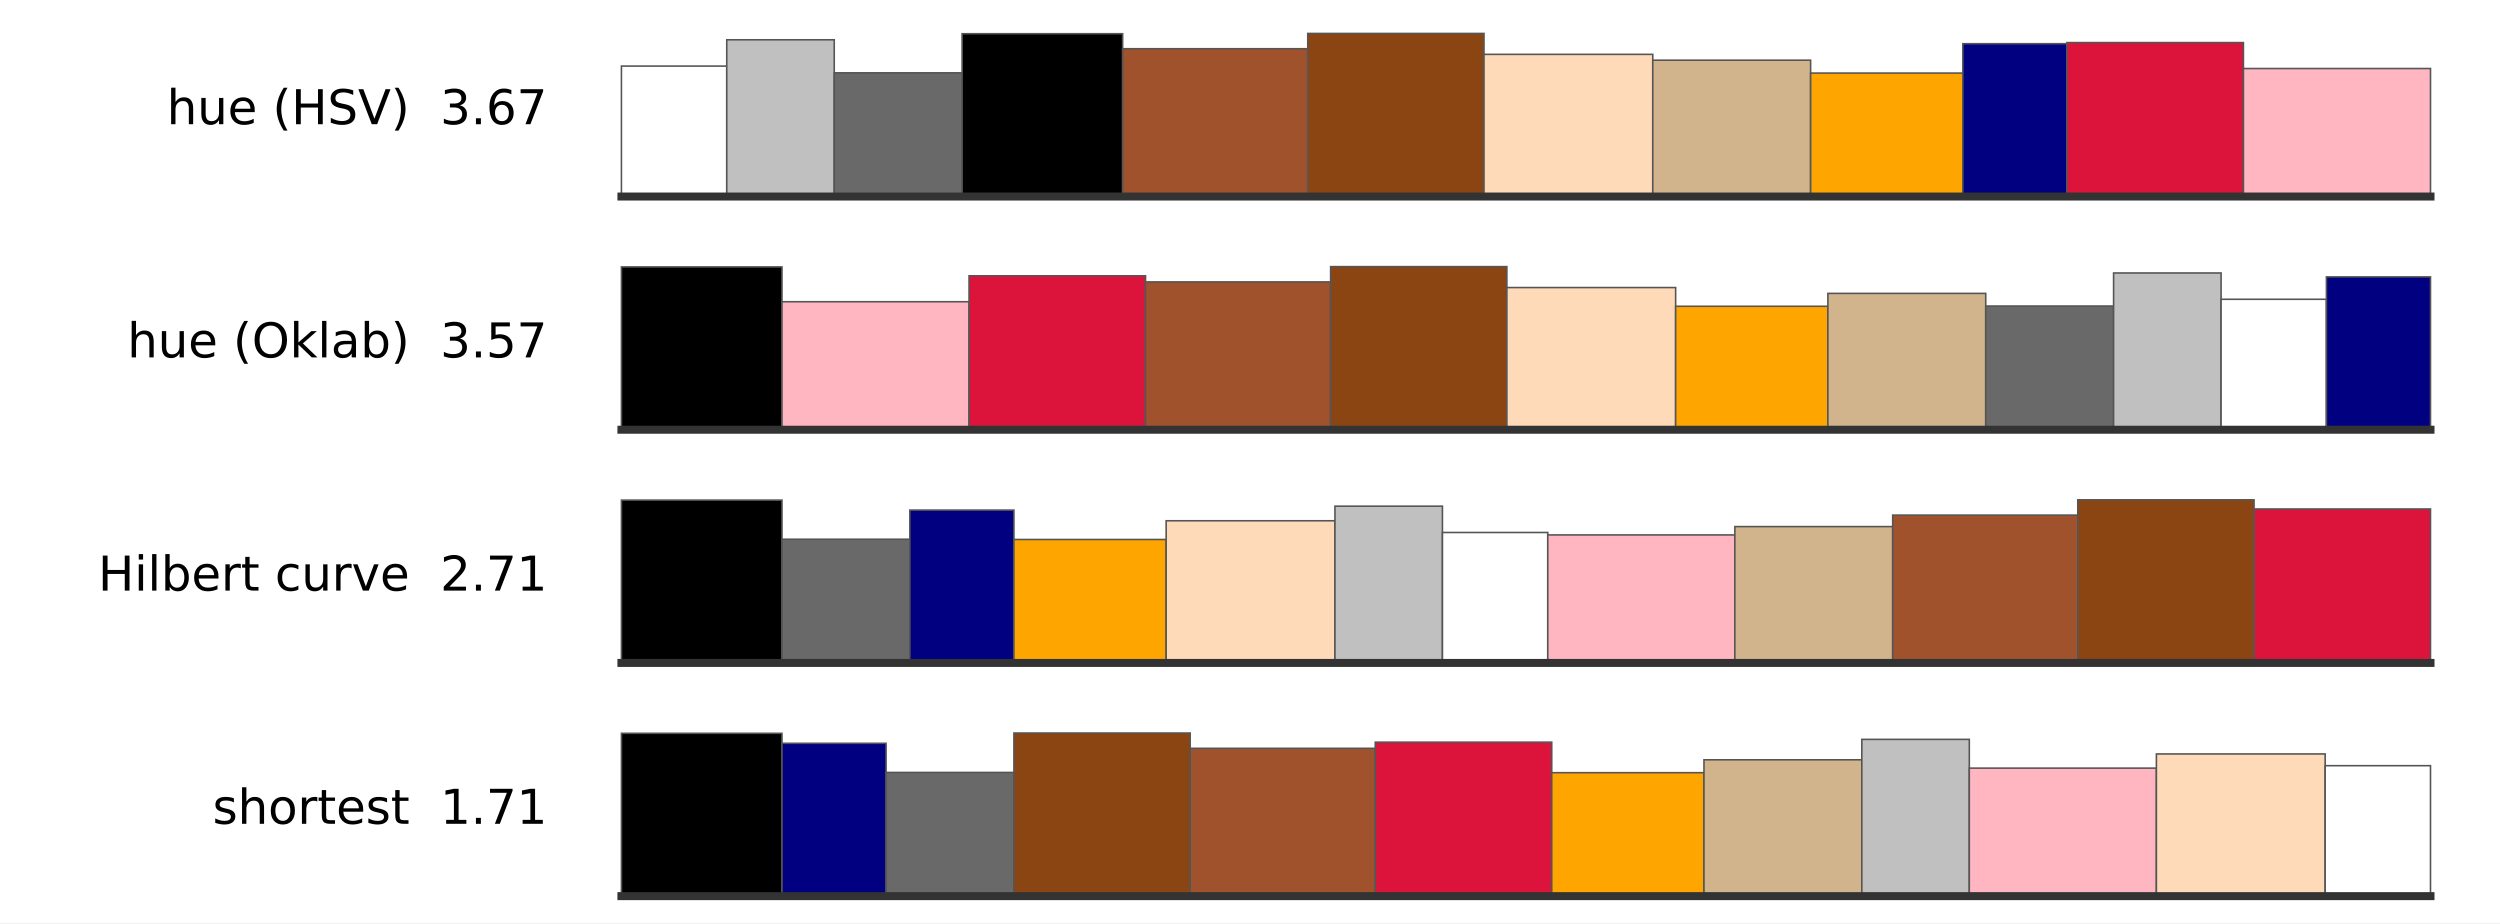
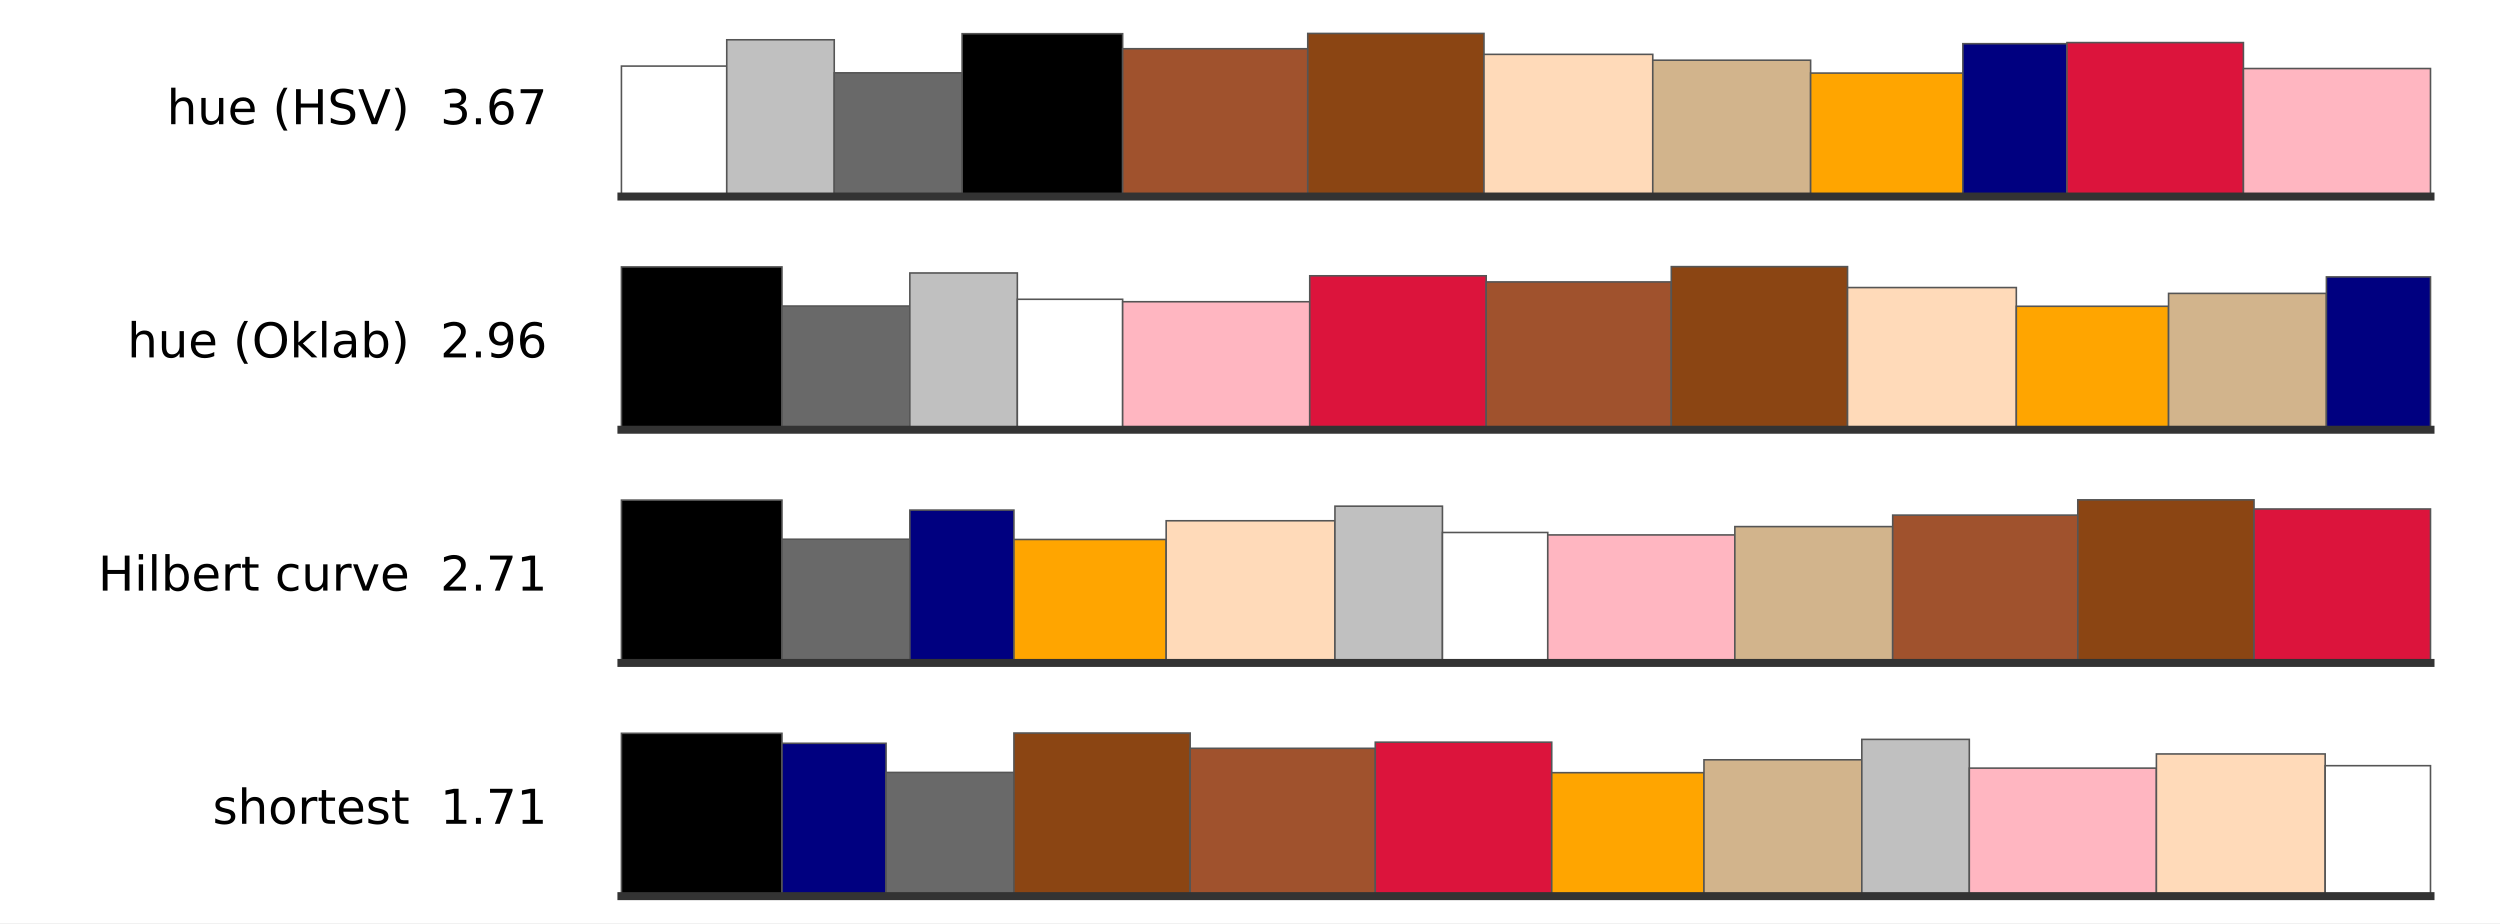
<svg xmlns="http://www.w3.org/2000/svg" xmlns:xlink="http://www.w3.org/1999/xlink" width="468pt" height="172.8pt" viewBox="0 0 468 172.8" version="1.1">
  <defs>
    <style type="text/css">*{stroke-linejoin: round; stroke-linecap: butt}</style>
  </defs>
  <g id="figure_1">
    <g id="patch_1">
      <path d="M 0 172.8  L 468 172.8  L 468 0  L 0 0  z " style="fill: #ffffff" />
    </g>
    <g id="axes_1">
      <g id="patch_2">
        <path d="M 116.332 36.792  L 136.047 36.792  L 136.047 12.372  L 116.332 12.372  z " clip-path="url(#pe4c5276174)" style="fill: #ffffff; stroke: #555555; stroke-width: 0.3; stroke-linejoin: miter" />
      </g>
      <g id="patch_3">
        <path d="M 136.047 36.792  L 156.17 36.792  L 156.17 7.447  L 136.047 7.447  z " clip-path="url(#pe4c5276174)" style="fill: #c0c0c0; stroke: #555555; stroke-width: 0.3; stroke-linejoin: miter" />
      </g>
      <g id="patch_4">
        <path d="M 156.17 36.792  L 180.106 36.792  L 180.106 13.635  L 156.17 13.635  z " clip-path="url(#pe4c5276174)" style="fill: #696969; stroke: #555555; stroke-width: 0.3; stroke-linejoin: miter" />
      </g>
      <g id="patch_5">
        <path d="M 180.106 36.792  L 210.16 36.792  L 210.16 6.311  L 180.106 6.311  z " clip-path="url(#pe4c5276174)" style="stroke: #555555; stroke-width: 0.3; stroke-linejoin: miter" />
      </g>
      <g id="patch_6">
        <path d="M 210.16 36.792  L 244.81 36.792  L 244.81 9.12  L 210.16 9.12  z " clip-path="url(#pe4c5276174)" style="fill: #a0522d; stroke: #555555; stroke-width: 0.3; stroke-linejoin: miter" />
      </g>
      <g id="patch_7">
        <path d="M 244.81 36.792  L 277.802 36.792  L 277.802 6.26  L 244.81 6.26  z " clip-path="url(#pe4c5276174)" style="fill: #8b4513; stroke: #555555; stroke-width: 0.3; stroke-linejoin: miter" />
      </g>
      <g id="patch_8">
        <path d="M 277.802 36.792  L 309.398 36.792  L 309.398 10.176  L 277.802 10.176  z " clip-path="url(#pe4c5276174)" style="fill: #ffdab9; stroke: #555555; stroke-width: 0.3; stroke-linejoin: miter" />
      </g>
      <g id="patch_9">
        <path d="M 309.398 36.792  L 338.947 36.792  L 338.947 11.269  L 309.398 11.269  z " clip-path="url(#pe4c5276174)" style="fill: #d2b48c; stroke: #555555; stroke-width: 0.3; stroke-linejoin: miter" />
      </g>
      <g id="patch_10">
        <path d="M 338.947 36.792  L 367.446 36.792  L 367.446 13.681  L 338.947 13.681  z " clip-path="url(#pe4c5276174)" style="fill: #ffa500; stroke: #555555; stroke-width: 0.3; stroke-linejoin: miter" />
      </g>
      <g id="patch_11">
        <path d="M 367.446 36.792  L 386.932 36.792  L 386.932 8.18  L 367.446 8.18  z " clip-path="url(#pe4c5276174)" style="fill: #000080; stroke: #555555; stroke-width: 0.3; stroke-linejoin: miter" />
      </g>
      <g id="patch_12">
        <path d="M 386.932 36.792  L 419.967 36.792  L 419.967 7.971  L 386.932 7.971  z " clip-path="url(#pe4c5276174)" style="fill: #dc143c; stroke: #555555; stroke-width: 0.3; stroke-linejoin: miter" />
      </g>
      <g id="patch_13">
        <path d="M 419.967 36.792  L 454.988 36.792  L 454.988 12.828  L 419.967 12.828  z " clip-path="url(#pe4c5276174)" style="fill: #ffb6c1; stroke: #555555; stroke-width: 0.3; stroke-linejoin: miter" />
      </g>
      <g id="line2d_1">
        <path d="M 116.332 36.792  L 454.988 36.792  " clip-path="url(#pe4c5276174)" style="fill: none; stroke: #333333; stroke-width: 1.5; stroke-linecap: square" />
      </g>
      <g id="text_1">
        <g transform="translate(31.21905 23.25614) scale(0.09 -0.09)">
          <defs>
            <path id="DejaVuSans-4b" d="M 3513 2113  L 3513 0  L 2938 0  L 2938 2094  Q 2938 2591 2744 2837  Q 2550 3084 2163 3084  Q 1697 3084 1428 2787  Q 1159 2491 1159 1978  L 1159 0  L 581 0  L 581 4863  L 1159 4863  L 1159 2956  Q 1366 3272 1645 3428  Q 1925 3584 2291 3584  Q 2894 3584 3203 3211  Q 3513 2838 3513 2113  z " transform="scale(0.015625)" />
            <path id="DejaVuSans-58" d="M 544 1381  L 544 3500  L 1119 3500  L 1119 1403  Q 1119 906 1312 657  Q 1506 409 1894 409  Q 2359 409 2629 706  Q 2900 1003 2900 1516  L 2900 3500  L 3475 3500  L 3475 0  L 2900 0  L 2900 538  Q 2691 219 2414 64  Q 2138 -91 1772 -91  Q 1169 -91 856 284  Q 544 659 544 1381  z M 1991 3584  L 1991 3584  z " transform="scale(0.015625)" />
            <path id="DejaVuSans-48" d="M 3597 1894  L 3597 1613  L 953 1613  Q 991 1019 1311 708  Q 1631 397 2203 397  Q 2534 397 2845 478  Q 3156 559 3463 722  L 3463 178  Q 3153 47 2828 -22  Q 2503 -91 2169 -91  Q 1331 -91 842 396  Q 353 884 353 1716  Q 353 2575 817 3079  Q 1281 3584 2069 3584  Q 2775 3584 3186 3129  Q 3597 2675 3597 1894  z M 3022 2063  Q 3016 2534 2758 2815  Q 2500 3097 2075 3097  Q 1594 3097 1305 2825  Q 1016 2553 972 2059  L 3022 2063  z " transform="scale(0.015625)" />
            <path id="DejaVuSans-3" transform="scale(0.015625)" />
            <path id="DejaVuSans-b" d="M 1984 4856  Q 1566 4138 1362 3434  Q 1159 2731 1159 2009  Q 1159 1288 1364 580  Q 1569 -128 1984 -844  L 1484 -844  Q 1016 -109 783 600  Q 550 1309 550 2009  Q 550 2706 781 3412  Q 1013 4119 1484 4856  L 1984 4856  z " transform="scale(0.015625)" />
            <path id="DejaVuSans-2b" d="M 628 4666  L 1259 4666  L 1259 2753  L 3553 2753  L 3553 4666  L 4184 4666  L 4184 0  L 3553 0  L 3553 2222  L 1259 2222  L 1259 0  L 628 0  L 628 4666  z " transform="scale(0.015625)" />
            <path id="DejaVuSans-36" d="M 3425 4513  L 3425 3897  Q 3066 4069 2747 4153  Q 2428 4238 2131 4238  Q 1616 4238 1336 4038  Q 1056 3838 1056 3469  Q 1056 3159 1242 3001  Q 1428 2844 1947 2747  L 2328 2669  Q 3034 2534 3370 2195  Q 3706 1856 3706 1288  Q 3706 609 3251 259  Q 2797 -91 1919 -91  Q 1588 -91 1214 -16  Q 841 59 441 206  L 441 856  Q 825 641 1194 531  Q 1563 422 1919 422  Q 2459 422 2753 634  Q 3047 847 3047 1241  Q 3047 1584 2836 1778  Q 2625 1972 2144 2069  L 1759 2144  Q 1053 2284 737 2584  Q 422 2884 422 3419  Q 422 4038 858 4394  Q 1294 4750 2059 4750  Q 2388 4750 2728 4690  Q 3069 4631 3425 4513  z " transform="scale(0.015625)" />
            <path id="DejaVuSans-39" d="M 1831 0  L 50 4666  L 709 4666  L 2188 738  L 3669 4666  L 4325 4666  L 2547 0  L 1831 0  z " transform="scale(0.015625)" />
            <path id="DejaVuSans-c" d="M 513 4856  L 1013 4856  Q 1481 4119 1714 3412  Q 1947 2706 1947 2009  Q 1947 1309 1714 600  Q 1481 -109 1013 -844  L 513 -844  Q 928 -128 1133 580  Q 1338 1288 1338 2009  Q 1338 2731 1133 3434  Q 928 4138 513 4856  z " transform="scale(0.015625)" />
            <path id="DejaVuSans-16" d="M 2597 2516  Q 3050 2419 3304 2112  Q 3559 1806 3559 1356  Q 3559 666 3084 287  Q 2609 -91 1734 -91  Q 1441 -91 1130 -33  Q 819 25 488 141  L 488 750  Q 750 597 1062 519  Q 1375 441 1716 441  Q 2309 441 2620 675  Q 2931 909 2931 1356  Q 2931 1769 2642 2001  Q 2353 2234 1838 2234  L 1294 2234  L 1294 2753  L 1863 2753  Q 2328 2753 2575 2939  Q 2822 3125 2822 3475  Q 2822 3834 2567 4026  Q 2313 4219 1838 4219  Q 1578 4219 1281 4162  Q 984 4106 628 3988  L 628 4550  Q 988 4650 1302 4700  Q 1616 4750 1894 4750  Q 2613 4750 3031 4423  Q 3450 4097 3450 3541  Q 3450 3153 3228 2886  Q 3006 2619 2597 2516  z " transform="scale(0.015625)" />
            <path id="DejaVuSans-11" d="M 684 794  L 1344 794  L 1344 0  L 684 0  L 684 794  z " transform="scale(0.015625)" />
            <path id="DejaVuSans-19" d="M 2113 2584  Q 1688 2584 1439 2293  Q 1191 2003 1191 1497  Q 1191 994 1439 701  Q 1688 409 2113 409  Q 2538 409 2786 701  Q 3034 994 3034 1497  Q 3034 2003 2786 2293  Q 2538 2584 2113 2584  z M 3366 4563  L 3366 3988  Q 3128 4100 2886 4159  Q 2644 4219 2406 4219  Q 1781 4219 1451 3797  Q 1122 3375 1075 2522  Q 1259 2794 1537 2939  Q 1816 3084 2150 3084  Q 2853 3084 3261 2657  Q 3669 2231 3669 1497  Q 3669 778 3244 343  Q 2819 -91 2113 -91  Q 1303 -91 875 529  Q 447 1150 447 2328  Q 447 3434 972 4092  Q 1497 4750 2381 4750  Q 2619 4750 2861 4703  Q 3103 4656 3366 4563  z " transform="scale(0.015625)" />
            <path id="DejaVuSans-1a" d="M 525 4666  L 3525 4666  L 3525 4397  L 1831 0  L 1172 0  L 2766 4134  L 525 4134  L 525 4666  z " transform="scale(0.015625)" />
          </defs>
          <use xlink:href="#DejaVuSans-4b" />
          <use xlink:href="#DejaVuSans-58" transform="translate(63.375 0)" />
          <use xlink:href="#DejaVuSans-48" transform="translate(126.75 0)" />
          <use xlink:href="#DejaVuSans-3" transform="translate(188.2812 0)" />
          <use xlink:href="#DejaVuSans-b" transform="translate(220.0625 0)" />
          <use xlink:href="#DejaVuSans-2b" transform="translate(259.0781 0)" />
          <use xlink:href="#DejaVuSans-36" transform="translate(334.2812 0)" />
          <use xlink:href="#DejaVuSans-39" transform="translate(397.7656 0)" />
          <use xlink:href="#DejaVuSans-c" transform="translate(466.1719 0)" />
          <use xlink:href="#DejaVuSans-3" transform="translate(505.1875 0)" />
          <use xlink:href="#DejaVuSans-3" transform="translate(536.9688 0)" />
          <use xlink:href="#DejaVuSans-16" transform="translate(568.75 0)" />
          <use xlink:href="#DejaVuSans-11" transform="translate(632.375 0)" />
          <use xlink:href="#DejaVuSans-19" transform="translate(664.1562 0)" />
          <use xlink:href="#DejaVuSans-1a" transform="translate(727.7812 0)" />
        </g>
      </g>
    </g>
    <g id="axes_2">
      <g id="patch_14">
        <path d="M 116.332 80.447  L 146.386 80.447  L 146.386 49.966  L 116.332 49.966  z " clip-path="url(#p0be6da81c7)" style="stroke: #555555; stroke-width: 0.3; stroke-linejoin: miter" />
      </g>
      <g id="patch_15">
-         <path d="M 146.386 80.447  L 181.407 80.447  L 181.407 56.483  L 146.386 56.483  z " clip-path="url(#p0be6da81c7)" style="fill: #ffb6c1; stroke: #555555; stroke-width: 0.3; stroke-linejoin: miter" />
+         <path d="M 146.386 80.447  L 170.322 80.447  L 170.322 57.289  L 146.386 57.289  z " clip-path="url(#p0be6da81c7)" style="fill: #696969; stroke: #555555; stroke-width: 0.3; stroke-linejoin: miter" />
      </g>
      <g id="patch_16">
-         <path d="M 181.407 80.447  L 214.442 80.447  L 214.442 51.626  L 181.407 51.626  z " clip-path="url(#p0be6da81c7)" style="fill: #dc143c; stroke: #555555; stroke-width: 0.3; stroke-linejoin: miter" />
+         <path d="M 170.322 80.447  L 190.445 80.447  L 190.445 51.101  L 170.322 51.101  z " clip-path="url(#p0be6da81c7)" style="fill: #c0c0c0; stroke: #555555; stroke-width: 0.3; stroke-linejoin: miter" />
      </g>
      <g id="patch_17">
-         <path d="M 214.442 80.447  L 249.092 80.447  L 249.092 52.774  L 214.442 52.774  z " clip-path="url(#p0be6da81c7)" style="fill: #a0522d; stroke: #555555; stroke-width: 0.3; stroke-linejoin: miter" />
+         <path d="M 190.445 80.447  L 210.16 80.447  L 210.16 56.026  L 190.445 56.026  z " clip-path="url(#p0be6da81c7)" style="fill: #ffffff; stroke: #555555; stroke-width: 0.3; stroke-linejoin: miter" />
      </g>
      <g id="patch_18">
-         <path d="M 249.092 80.447  L 282.084 80.447  L 282.084 49.914  L 249.092 49.914  z " clip-path="url(#p0be6da81c7)" style="fill: #8b4513; stroke: #555555; stroke-width: 0.3; stroke-linejoin: miter" />
+         <path d="M 210.16 80.447  L 245.182 80.447  L 245.182 56.483  L 210.16 56.483  z " clip-path="url(#p0be6da81c7)" style="fill: #ffb6c1; stroke: #555555; stroke-width: 0.3; stroke-linejoin: miter" />
      </g>
      <g id="patch_19">
-         <path d="M 282.084 80.447  L 313.68 80.447  L 313.68 53.83  L 282.084 53.83  z " clip-path="url(#p0be6da81c7)" style="fill: #ffdab9; stroke: #555555; stroke-width: 0.3; stroke-linejoin: miter" />
+         <path d="M 245.182 80.447  L 278.217 80.447  L 278.217 51.626  L 245.182 51.626  z " clip-path="url(#p0be6da81c7)" style="fill: #dc143c; stroke: #555555; stroke-width: 0.3; stroke-linejoin: miter" />
      </g>
      <g id="patch_20">
-         <path d="M 313.68 80.447  L 342.179 80.447  L 342.179 57.336  L 313.68 57.336  z " clip-path="url(#p0be6da81c7)" style="fill: #ffa500; stroke: #555555; stroke-width: 0.3; stroke-linejoin: miter" />
+         <path d="M 278.217 80.447  L 312.867 80.447  L 312.867 52.774  L 278.217 52.774  z " clip-path="url(#p0be6da81c7)" style="fill: #a0522d; stroke: #555555; stroke-width: 0.3; stroke-linejoin: miter" />
      </g>
      <g id="patch_21">
-         <path d="M 342.179 80.447  L 371.728 80.447  L 371.728 54.924  L 342.179 54.924  z " clip-path="url(#p0be6da81c7)" style="fill: #d2b48c; stroke: #555555; stroke-width: 0.3; stroke-linejoin: miter" />
+         <path d="M 312.867 80.447  L 345.859 80.447  L 345.859 49.914  L 312.867 49.914  z " clip-path="url(#p0be6da81c7)" style="fill: #8b4513; stroke: #555555; stroke-width: 0.3; stroke-linejoin: miter" />
      </g>
      <g id="patch_22">
-         <path d="M 371.728 80.447  L 395.664 80.447  L 395.664 57.289  L 371.728 57.289  z " clip-path="url(#p0be6da81c7)" style="fill: #696969; stroke: #555555; stroke-width: 0.3; stroke-linejoin: miter" />
+         <path d="M 345.859 80.447  L 377.455 80.447  L 377.455 53.83  L 345.859 53.83  z " clip-path="url(#p0be6da81c7)" style="fill: #ffdab9; stroke: #555555; stroke-width: 0.3; stroke-linejoin: miter" />
      </g>
      <g id="patch_23">
-         <path d="M 395.664 80.447  L 415.787 80.447  L 415.787 51.101  L 395.664 51.101  z " clip-path="url(#p0be6da81c7)" style="fill: #c0c0c0; stroke: #555555; stroke-width: 0.3; stroke-linejoin: miter" />
+         <path d="M 377.455 80.447  L 405.954 80.447  L 405.954 57.336  L 377.455 57.336  z " clip-path="url(#p0be6da81c7)" style="fill: #ffa500; stroke: #555555; stroke-width: 0.3; stroke-linejoin: miter" />
      </g>
      <g id="patch_24">
-         <path d="M 415.787 80.447  L 435.502 80.447  L 435.502 56.026  L 415.787 56.026  z " clip-path="url(#p0be6da81c7)" style="fill: #ffffff; stroke: #555555; stroke-width: 0.3; stroke-linejoin: miter" />
+         <path d="M 405.954 80.447  L 435.502 80.447  L 435.502 54.924  L 405.954 54.924  z " clip-path="url(#p0be6da81c7)" style="fill: #d2b48c; stroke: #555555; stroke-width: 0.3; stroke-linejoin: miter" />
      </g>
      <g id="patch_25">
        <path d="M 435.502 80.447  L 454.988 80.447  L 454.988 51.835  L 435.502 51.835  z " clip-path="url(#p0be6da81c7)" style="fill: #000080; stroke: #555555; stroke-width: 0.3; stroke-linejoin: miter" />
      </g>
      <g id="line2d_2">
        <path d="M 116.332 80.447  L 454.988 80.447  " clip-path="url(#p0be6da81c7)" style="fill: none; stroke: #333333; stroke-width: 1.5; stroke-linecap: square" />
      </g>
      <g id="text_2">
        <g transform="translate(23.83202 66.91087) scale(0.09 -0.09)">
          <defs>
            <path id="DejaVuSans-32" d="M 2522 4238  Q 1834 4238 1429 3725  Q 1025 3213 1025 2328  Q 1025 1447 1429 934  Q 1834 422 2522 422  Q 3209 422 3611 934  Q 4013 1447 4013 2328  Q 4013 3213 3611 3725  Q 3209 4238 2522 4238  z M 2522 4750  Q 3503 4750 4090 4092  Q 4678 3434 4678 2328  Q 4678 1225 4090 567  Q 3503 -91 2522 -91  Q 1538 -91 948 565  Q 359 1222 359 2328  Q 359 3434 948 4092  Q 1538 4750 2522 4750  z " transform="scale(0.015625)" />
            <path id="DejaVuSans-4e" d="M 581 4863  L 1159 4863  L 1159 1991  L 2875 3500  L 3609 3500  L 1753 1863  L 3688 0  L 2938 0  L 1159 1709  L 1159 0  L 581 0  L 581 4863  z " transform="scale(0.015625)" />
            <path id="DejaVuSans-4f" d="M 603 4863  L 1178 4863  L 1178 0  L 603 0  L 603 4863  z " transform="scale(0.015625)" />
            <path id="DejaVuSans-44" d="M 2194 1759  Q 1497 1759 1228 1600  Q 959 1441 959 1056  Q 959 750 1161 570  Q 1363 391 1709 391  Q 2188 391 2477 730  Q 2766 1069 2766 1631  L 2766 1759  L 2194 1759  z M 3341 1997  L 3341 0  L 2766 0  L 2766 531  Q 2569 213 2275 61  Q 1981 -91 1556 -91  Q 1019 -91 701 211  Q 384 513 384 1019  Q 384 1609 779 1909  Q 1175 2209 1959 2209  L 2766 2209  L 2766 2266  Q 2766 2663 2505 2880  Q 2244 3097 1772 3097  Q 1472 3097 1187 3025  Q 903 2953 641 2809  L 641 3341  Q 956 3463 1253 3523  Q 1550 3584 1831 3584  Q 2591 3584 2966 3190  Q 3341 2797 3341 1997  z " transform="scale(0.015625)" />
            <path id="DejaVuSans-45" d="M 3116 1747  Q 3116 2381 2855 2742  Q 2594 3103 2138 3103  Q 1681 3103 1420 2742  Q 1159 2381 1159 1747  Q 1159 1113 1420 752  Q 1681 391 2138 391  Q 2594 391 2855 752  Q 3116 1113 3116 1747  z M 1159 2969  Q 1341 3281 1617 3432  Q 1894 3584 2278 3584  Q 2916 3584 3314 3078  Q 3713 2572 3713 1747  Q 3713 922 3314 415  Q 2916 -91 2278 -91  Q 1894 -91 1617 61  Q 1341 213 1159 525  L 1159 0  L 581 0  L 581 4863  L 1159 4863  L 1159 2969  z " transform="scale(0.015625)" />
-             <path id="DejaVuSans-18" d="M 691 4666  L 3169 4666  L 3169 4134  L 1269 4134  L 1269 2991  Q 1406 3038 1543 3061  Q 1681 3084 1819 3084  Q 2600 3084 3056 2656  Q 3513 2228 3513 1497  Q 3513 744 3044 326  Q 2575 -91 1722 -91  Q 1428 -91 1123 -41  Q 819 9 494 109  L 494 744  Q 775 591 1075 516  Q 1375 441 1709 441  Q 2250 441 2565 725  Q 2881 1009 2881 1497  Q 2881 1984 2565 2268  Q 2250 2553 1709 2553  Q 1456 2553 1204 2497  Q 953 2441 691 2322  L 691 4666  z " transform="scale(0.015625)" />
+             <path id="DejaVuSans-15" d="M 1228 531  L 3431 531  L 3431 0  L 469 0  L 469 531  Q 828 903 1448 1529  Q 2069 2156 2228 2338  Q 2531 2678 2651 2914  Q 2772 3150 2772 3378  Q 2772 3750 2511 3984  Q 2250 4219 1831 4219  Q 1534 4219 1204 4116  Q 875 4013 500 3803  L 500 4441  Q 881 4594 1212 4672  Q 1544 4750 1819 4750  Q 2544 4750 2975 4387  Q 3406 4025 3406 3419  Q 3406 3131 3298 2873  Q 3191 2616 2906 2266  Q 2828 2175 2409 1742  Q 1991 1309 1228 531  z " transform="scale(0.015625)" />
+             <path id="DejaVuSans-1c" d="M 703 97  L 703 672  Q 941 559 1184 500  Q 1428 441 1663 441  Q 2288 441 2617 861  Q 2947 1281 2994 2138  Q 2813 1869 2534 1725  Q 2256 1581 1919 1581  Q 1219 1581 811 2004  Q 403 2428 403 3163  Q 403 3881 828 4315  Q 1253 4750 1959 4750  Q 2769 4750 3195 4129  Q 3622 3509 3622 2328  Q 3622 1225 3098 567  Q 2575 -91 1691 -91  Q 1453 -91 1209 -44  Q 966 3 703 97  z M 1959 2075  Q 2384 2075 2632 2365  Q 2881 2656 2881 3163  Q 2881 3666 2632 3958  Q 2384 4250 1959 4250  Q 1534 4250 1286 3958  Q 1038 3666 1038 3163  Q 1038 2656 1286 2365  Q 1534 2075 1959 2075  z " transform="scale(0.015625)" />
          </defs>
          <use xlink:href="#DejaVuSans-4b" />
          <use xlink:href="#DejaVuSans-58" transform="translate(63.375 0)" />
          <use xlink:href="#DejaVuSans-48" transform="translate(126.75 0)" />
          <use xlink:href="#DejaVuSans-3" transform="translate(188.2812 0)" />
          <use xlink:href="#DejaVuSans-b" transform="translate(220.0625 0)" />
          <use xlink:href="#DejaVuSans-32" transform="translate(259.0781 0)" />
          <use xlink:href="#DejaVuSans-4e" transform="translate(337.7969 0)" />
          <use xlink:href="#DejaVuSans-4f" transform="translate(395.7031 0)" />
          <use xlink:href="#DejaVuSans-44" transform="translate(423.4844 0)" />
          <use xlink:href="#DejaVuSans-45" transform="translate(484.7656 0)" />
          <use xlink:href="#DejaVuSans-c" transform="translate(548.25 0)" />
          <use xlink:href="#DejaVuSans-3" transform="translate(587.2656 0)" />
          <use xlink:href="#DejaVuSans-3" transform="translate(619.0469 0)" />
-           <use xlink:href="#DejaVuSans-16" transform="translate(650.8281 0)" />
+           <use xlink:href="#DejaVuSans-15" transform="translate(650.8281 0)" />
          <use xlink:href="#DejaVuSans-11" transform="translate(714.4531 0)" />
-           <use xlink:href="#DejaVuSans-18" transform="translate(746.2344 0)" />
-           <use xlink:href="#DejaVuSans-1a" transform="translate(809.8594 0)" />
+           <use xlink:href="#DejaVuSans-1c" transform="translate(746.2344 0)" />
+           <use xlink:href="#DejaVuSans-19" transform="translate(809.8594 0)" />
        </g>
      </g>
    </g>
    <g id="axes_3">
      <g id="patch_26">
        <path d="M 116.332 124.102  L 146.386 124.102  L 146.386 93.621  L 116.332 93.621  z " clip-path="url(#pbc35be9a8d)" style="stroke: #555555; stroke-width: 0.3; stroke-linejoin: miter" />
      </g>
      <g id="patch_27">
        <path d="M 146.386 124.102  L 170.322 124.102  L 170.322 100.944  L 146.386 100.944  z " clip-path="url(#pbc35be9a8d)" style="fill: #696969; stroke: #555555; stroke-width: 0.3; stroke-linejoin: miter" />
      </g>
      <g id="patch_28">
        <path d="M 170.322 124.102  L 189.808 124.102  L 189.808 95.489  L 170.322 95.489  z " clip-path="url(#pbc35be9a8d)" style="fill: #000080; stroke: #555555; stroke-width: 0.3; stroke-linejoin: miter" />
      </g>
      <g id="patch_29">
        <path d="M 189.808 124.102  L 218.306 124.102  L 218.306 100.991  L 189.808 100.991  z " clip-path="url(#pbc35be9a8d)" style="fill: #ffa500; stroke: #555555; stroke-width: 0.3; stroke-linejoin: miter" />
      </g>
      <g id="patch_30">
        <path d="M 218.306 124.102  L 249.902 124.102  L 249.902 97.485  L 218.306 97.485  z " clip-path="url(#pbc35be9a8d)" style="fill: #ffdab9; stroke: #555555; stroke-width: 0.3; stroke-linejoin: miter" />
      </g>
      <g id="patch_31">
        <path d="M 249.902 124.102  L 270.026 124.102  L 270.026 94.756  L 249.902 94.756  z " clip-path="url(#pbc35be9a8d)" style="fill: #c0c0c0; stroke: #555555; stroke-width: 0.3; stroke-linejoin: miter" />
      </g>
      <g id="patch_32">
        <path d="M 270.026 124.102  L 289.741 124.102  L 289.741 99.681  L 270.026 99.681  z " clip-path="url(#pbc35be9a8d)" style="fill: #ffffff; stroke: #555555; stroke-width: 0.3; stroke-linejoin: miter" />
      </g>
      <g id="patch_33">
        <path d="M 289.741 124.102  L 324.763 124.102  L 324.763 100.138  L 289.741 100.138  z " clip-path="url(#pbc35be9a8d)" style="fill: #ffb6c1; stroke: #555555; stroke-width: 0.3; stroke-linejoin: miter" />
      </g>
      <g id="patch_34">
        <path d="M 324.763 124.102  L 354.312 124.102  L 354.312 98.578  L 324.763 98.578  z " clip-path="url(#pbc35be9a8d)" style="fill: #d2b48c; stroke: #555555; stroke-width: 0.3; stroke-linejoin: miter" />
      </g>
      <g id="patch_35">
        <path d="M 354.312 124.102  L 388.961 124.102  L 388.961 96.429  L 354.312 96.429  z " clip-path="url(#pbc35be9a8d)" style="fill: #a0522d; stroke: #555555; stroke-width: 0.3; stroke-linejoin: miter" />
      </g>
      <g id="patch_36">
        <path d="M 388.961 124.102  L 421.953 124.102  L 421.953 93.569  L 388.961 93.569  z " clip-path="url(#pbc35be9a8d)" style="fill: #8b4513; stroke: #555555; stroke-width: 0.3; stroke-linejoin: miter" />
      </g>
      <g id="patch_37">
        <path d="M 421.953 124.102  L 454.988 124.102  L 454.988 95.281  L 421.953 95.281  z " clip-path="url(#pbc35be9a8d)" style="fill: #dc143c; stroke: #555555; stroke-width: 0.3; stroke-linejoin: miter" />
      </g>
      <g id="line2d_3">
        <path d="M 116.332 124.102  L 454.988 124.102  " clip-path="url(#pbc35be9a8d)" style="fill: none; stroke: #333333; stroke-width: 1.5; stroke-linecap: square" />
      </g>
      <g id="text_3">
        <g transform="translate(18.3603 110.5656) scale(0.09 -0.09)">
          <defs>
            <path id="DejaVuSans-4c" d="M 603 3500  L 1178 3500  L 1178 0  L 603 0  L 603 3500  z M 603 4863  L 1178 4863  L 1178 4134  L 603 4134  L 603 4863  z " transform="scale(0.015625)" />
            <path id="DejaVuSans-55" d="M 2631 2963  Q 2534 3019 2420 3045  Q 2306 3072 2169 3072  Q 1681 3072 1420 2755  Q 1159 2438 1159 1844  L 1159 0  L 581 0  L 581 3500  L 1159 3500  L 1159 2956  Q 1341 3275 1631 3429  Q 1922 3584 2338 3584  Q 2397 3584 2469 3576  Q 2541 3569 2628 3553  L 2631 2963  z " transform="scale(0.015625)" />
            <path id="DejaVuSans-57" d="M 1172 4494  L 1172 3500  L 2356 3500  L 2356 3053  L 1172 3053  L 1172 1153  Q 1172 725 1289 603  Q 1406 481 1766 481  L 2356 481  L 2356 0  L 1766 0  Q 1100 0 847 248  Q 594 497 594 1153  L 594 3053  L 172 3053  L 172 3500  L 594 3500  L 594 4494  L 1172 4494  z " transform="scale(0.015625)" />
            <path id="DejaVuSans-46" d="M 3122 3366  L 3122 2828  Q 2878 2963 2633 3030  Q 2388 3097 2138 3097  Q 1578 3097 1268 2742  Q 959 2388 959 1747  Q 959 1106 1268 751  Q 1578 397 2138 397  Q 2388 397 2633 464  Q 2878 531 3122 666  L 3122 134  Q 2881 22 2623 -34  Q 2366 -91 2075 -91  Q 1284 -91 818 406  Q 353 903 353 1747  Q 353 2603 823 3093  Q 1294 3584 2113 3584  Q 2378 3584 2631 3529  Q 2884 3475 3122 3366  z " transform="scale(0.015625)" />
            <path id="DejaVuSans-59" d="M 191 3500  L 800 3500  L 1894 563  L 2988 3500  L 3597 3500  L 2284 0  L 1503 0  L 191 3500  z " transform="scale(0.015625)" />
-             <path id="DejaVuSans-15" d="M 1228 531  L 3431 531  L 3431 0  L 469 0  L 469 531  Q 828 903 1448 1529  Q 2069 2156 2228 2338  Q 2531 2678 2651 2914  Q 2772 3150 2772 3378  Q 2772 3750 2511 3984  Q 2250 4219 1831 4219  Q 1534 4219 1204 4116  Q 875 4013 500 3803  L 500 4441  Q 881 4594 1212 4672  Q 1544 4750 1819 4750  Q 2544 4750 2975 4387  Q 3406 4025 3406 3419  Q 3406 3131 3298 2873  Q 3191 2616 2906 2266  Q 2828 2175 2409 1742  Q 1991 1309 1228 531  z " transform="scale(0.015625)" />
            <path id="DejaVuSans-14" d="M 794 531  L 1825 531  L 1825 4091  L 703 3866  L 703 4441  L 1819 4666  L 2450 4666  L 2450 531  L 3481 531  L 3481 0  L 794 0  L 794 531  z " transform="scale(0.015625)" />
          </defs>
          <use xlink:href="#DejaVuSans-2b" />
          <use xlink:href="#DejaVuSans-4c" transform="translate(75.20312 0)" />
          <use xlink:href="#DejaVuSans-4f" transform="translate(102.9844 0)" />
          <use xlink:href="#DejaVuSans-45" transform="translate(130.7656 0)" />
          <use xlink:href="#DejaVuSans-48" transform="translate(194.25 0)" />
          <use xlink:href="#DejaVuSans-55" transform="translate(255.7812 0)" />
          <use xlink:href="#DejaVuSans-57" transform="translate(296.8906 0)" />
          <use xlink:href="#DejaVuSans-3" transform="translate(336.0938 0)" />
          <use xlink:href="#DejaVuSans-46" transform="translate(367.875 0)" />
          <use xlink:href="#DejaVuSans-58" transform="translate(422.8594 0)" />
          <use xlink:href="#DejaVuSans-55" transform="translate(486.2344 0)" />
          <use xlink:href="#DejaVuSans-59" transform="translate(527.3438 0)" />
          <use xlink:href="#DejaVuSans-48" transform="translate(586.5312 0)" />
          <use xlink:href="#DejaVuSans-3" transform="translate(648.0625 0)" />
          <use xlink:href="#DejaVuSans-3" transform="translate(679.8438 0)" />
          <use xlink:href="#DejaVuSans-15" transform="translate(711.625 0)" />
          <use xlink:href="#DejaVuSans-11" transform="translate(775.25 0)" />
          <use xlink:href="#DejaVuSans-1a" transform="translate(807.0312 0)" />
          <use xlink:href="#DejaVuSans-14" transform="translate(870.6562 0)" />
        </g>
      </g>
    </g>
    <g id="axes_4">
      <g id="patch_38">
        <path d="M 116.332 167.757  L 146.386 167.757  L 146.386 137.275  L 116.332 137.275  z " clip-path="url(#pab7d0612f0)" style="stroke: #555555; stroke-width: 0.3; stroke-linejoin: miter" />
      </g>
      <g id="patch_39">
        <path d="M 146.386 167.757  L 165.872 167.757  L 165.872 139.144  L 146.386 139.144  z " clip-path="url(#pab7d0612f0)" style="fill: #000080; stroke: #555555; stroke-width: 0.3; stroke-linejoin: miter" />
      </g>
      <g id="patch_40">
        <path d="M 165.872 167.757  L 189.808 167.757  L 189.808 144.599  L 165.872 144.599  z " clip-path="url(#pab7d0612f0)" style="fill: #696969; stroke: #555555; stroke-width: 0.3; stroke-linejoin: miter" />
      </g>
      <g id="patch_41">
        <path d="M 189.808 167.757  L 222.8 167.757  L 222.8 137.224  L 189.808 137.224  z " clip-path="url(#pab7d0612f0)" style="fill: #8b4513; stroke: #555555; stroke-width: 0.3; stroke-linejoin: miter" />
      </g>
      <g id="patch_42">
        <path d="M 222.8 167.757  L 257.449 167.757  L 257.449 140.084  L 222.8 140.084  z " clip-path="url(#pab7d0612f0)" style="fill: #a0522d; stroke: #555555; stroke-width: 0.3; stroke-linejoin: miter" />
      </g>
      <g id="patch_43">
        <path d="M 257.449 167.757  L 290.484 167.757  L 290.484 138.936  L 257.449 138.936  z " clip-path="url(#pab7d0612f0)" style="fill: #dc143c; stroke: #555555; stroke-width: 0.3; stroke-linejoin: miter" />
      </g>
      <g id="patch_44">
        <path d="M 290.484 167.757  L 318.983 167.757  L 318.983 144.646  L 290.484 144.646  z " clip-path="url(#pab7d0612f0)" style="fill: #ffa500; stroke: #555555; stroke-width: 0.3; stroke-linejoin: miter" />
      </g>
      <g id="patch_45">
        <path d="M 318.983 167.757  L 348.532 167.757  L 348.532 142.233  L 318.983 142.233  z " clip-path="url(#pab7d0612f0)" style="fill: #d2b48c; stroke: #555555; stroke-width: 0.3; stroke-linejoin: miter" />
      </g>
      <g id="patch_46">
        <path d="M 348.532 167.757  L 368.655 167.757  L 368.655 138.411  L 348.532 138.411  z " clip-path="url(#pab7d0612f0)" style="fill: #c0c0c0; stroke: #555555; stroke-width: 0.3; stroke-linejoin: miter" />
      </g>
      <g id="patch_47">
        <path d="M 368.655 167.757  L 403.677 167.757  L 403.677 143.793  L 368.655 143.793  z " clip-path="url(#pab7d0612f0)" style="fill: #ffb6c1; stroke: #555555; stroke-width: 0.3; stroke-linejoin: miter" />
      </g>
      <g id="patch_48">
        <path d="M 403.677 167.757  L 435.273 167.757  L 435.273 141.14  L 403.677 141.14  z " clip-path="url(#pab7d0612f0)" style="fill: #ffdab9; stroke: #555555; stroke-width: 0.3; stroke-linejoin: miter" />
      </g>
      <g id="patch_49">
        <path d="M 435.273 167.757  L 454.988 167.757  L 454.988 143.336  L 435.273 143.336  z " clip-path="url(#pab7d0612f0)" style="fill: #ffffff; stroke: #555555; stroke-width: 0.3; stroke-linejoin: miter" />
      </g>
      <g id="line2d_4">
        <path d="M 116.332 167.757  L 454.988 167.757  " clip-path="url(#pab7d0612f0)" style="fill: none; stroke: #333333; stroke-width: 1.5; stroke-linecap: square" />
      </g>
      <g id="text_4">
        <g transform="translate(39.80421 154.2203) scale(0.09 -0.09)">
          <defs>
            <path id="DejaVuSans-56" d="M 2834 3397  L 2834 2853  Q 2591 2978 2328 3040  Q 2066 3103 1784 3103  Q 1356 3103 1142 2972  Q 928 2841 928 2578  Q 928 2378 1081 2264  Q 1234 2150 1697 2047  L 1894 2003  Q 2506 1872 2764 1633  Q 3022 1394 3022 966  Q 3022 478 2636 193  Q 2250 -91 1575 -91  Q 1294 -91 989 -36  Q 684 19 347 128  L 347 722  Q 666 556 975 473  Q 1284 391 1588 391  Q 1994 391 2212 530  Q 2431 669 2431 922  Q 2431 1156 2273 1281  Q 2116 1406 1581 1522  L 1381 1569  Q 847 1681 609 1914  Q 372 2147 372 2553  Q 372 3047 722 3315  Q 1072 3584 1716 3584  Q 2034 3584 2315 3537  Q 2597 3491 2834 3397  z " transform="scale(0.015625)" />
            <path id="DejaVuSans-52" d="M 1959 3097  Q 1497 3097 1228 2736  Q 959 2375 959 1747  Q 959 1119 1226 758  Q 1494 397 1959 397  Q 2419 397 2687 759  Q 2956 1122 2956 1747  Q 2956 2369 2687 2733  Q 2419 3097 1959 3097  z M 1959 3584  Q 2709 3584 3137 3096  Q 3566 2609 3566 1747  Q 3566 888 3137 398  Q 2709 -91 1959 -91  Q 1206 -91 779 398  Q 353 888 353 1747  Q 353 2609 779 3096  Q 1206 3584 1959 3584  z " transform="scale(0.015625)" />
          </defs>
          <use xlink:href="#DejaVuSans-56" />
          <use xlink:href="#DejaVuSans-4b" transform="translate(52.09375 0)" />
          <use xlink:href="#DejaVuSans-52" transform="translate(115.4688 0)" />
          <use xlink:href="#DejaVuSans-55" transform="translate(176.6562 0)" />
          <use xlink:href="#DejaVuSans-57" transform="translate(217.7656 0)" />
          <use xlink:href="#DejaVuSans-48" transform="translate(256.9688 0)" />
          <use xlink:href="#DejaVuSans-56" transform="translate(318.5 0)" />
          <use xlink:href="#DejaVuSans-57" transform="translate(370.5938 0)" />
          <use xlink:href="#DejaVuSans-3" transform="translate(409.7969 0)" />
          <use xlink:href="#DejaVuSans-3" transform="translate(441.5781 0)" />
          <use xlink:href="#DejaVuSans-14" transform="translate(473.3594 0)" />
          <use xlink:href="#DejaVuSans-11" transform="translate(536.9844 0)" />
          <use xlink:href="#DejaVuSans-1a" transform="translate(568.7656 0)" />
          <use xlink:href="#DejaVuSans-14" transform="translate(632.3906 0)" />
        </g>
      </g>
    </g>
  </g>
  <defs>
    <clipPath id="pe4c5276174">
      <rect x="108" y="3.456" width="355.32" height="34.924" />
    </clipPath>
    <clipPath id="p0be6da81c7">
      <rect x="108" y="47.111" width="355.32" height="34.924" />
    </clipPath>
    <clipPath id="pbc35be9a8d">
      <rect x="108" y="90.765" width="355.32" height="34.924" />
    </clipPath>
    <clipPath id="pab7d0612f0">
      <rect x="108" y="134.42" width="355.32" height="34.924" />
    </clipPath>
  </defs>
</svg>
